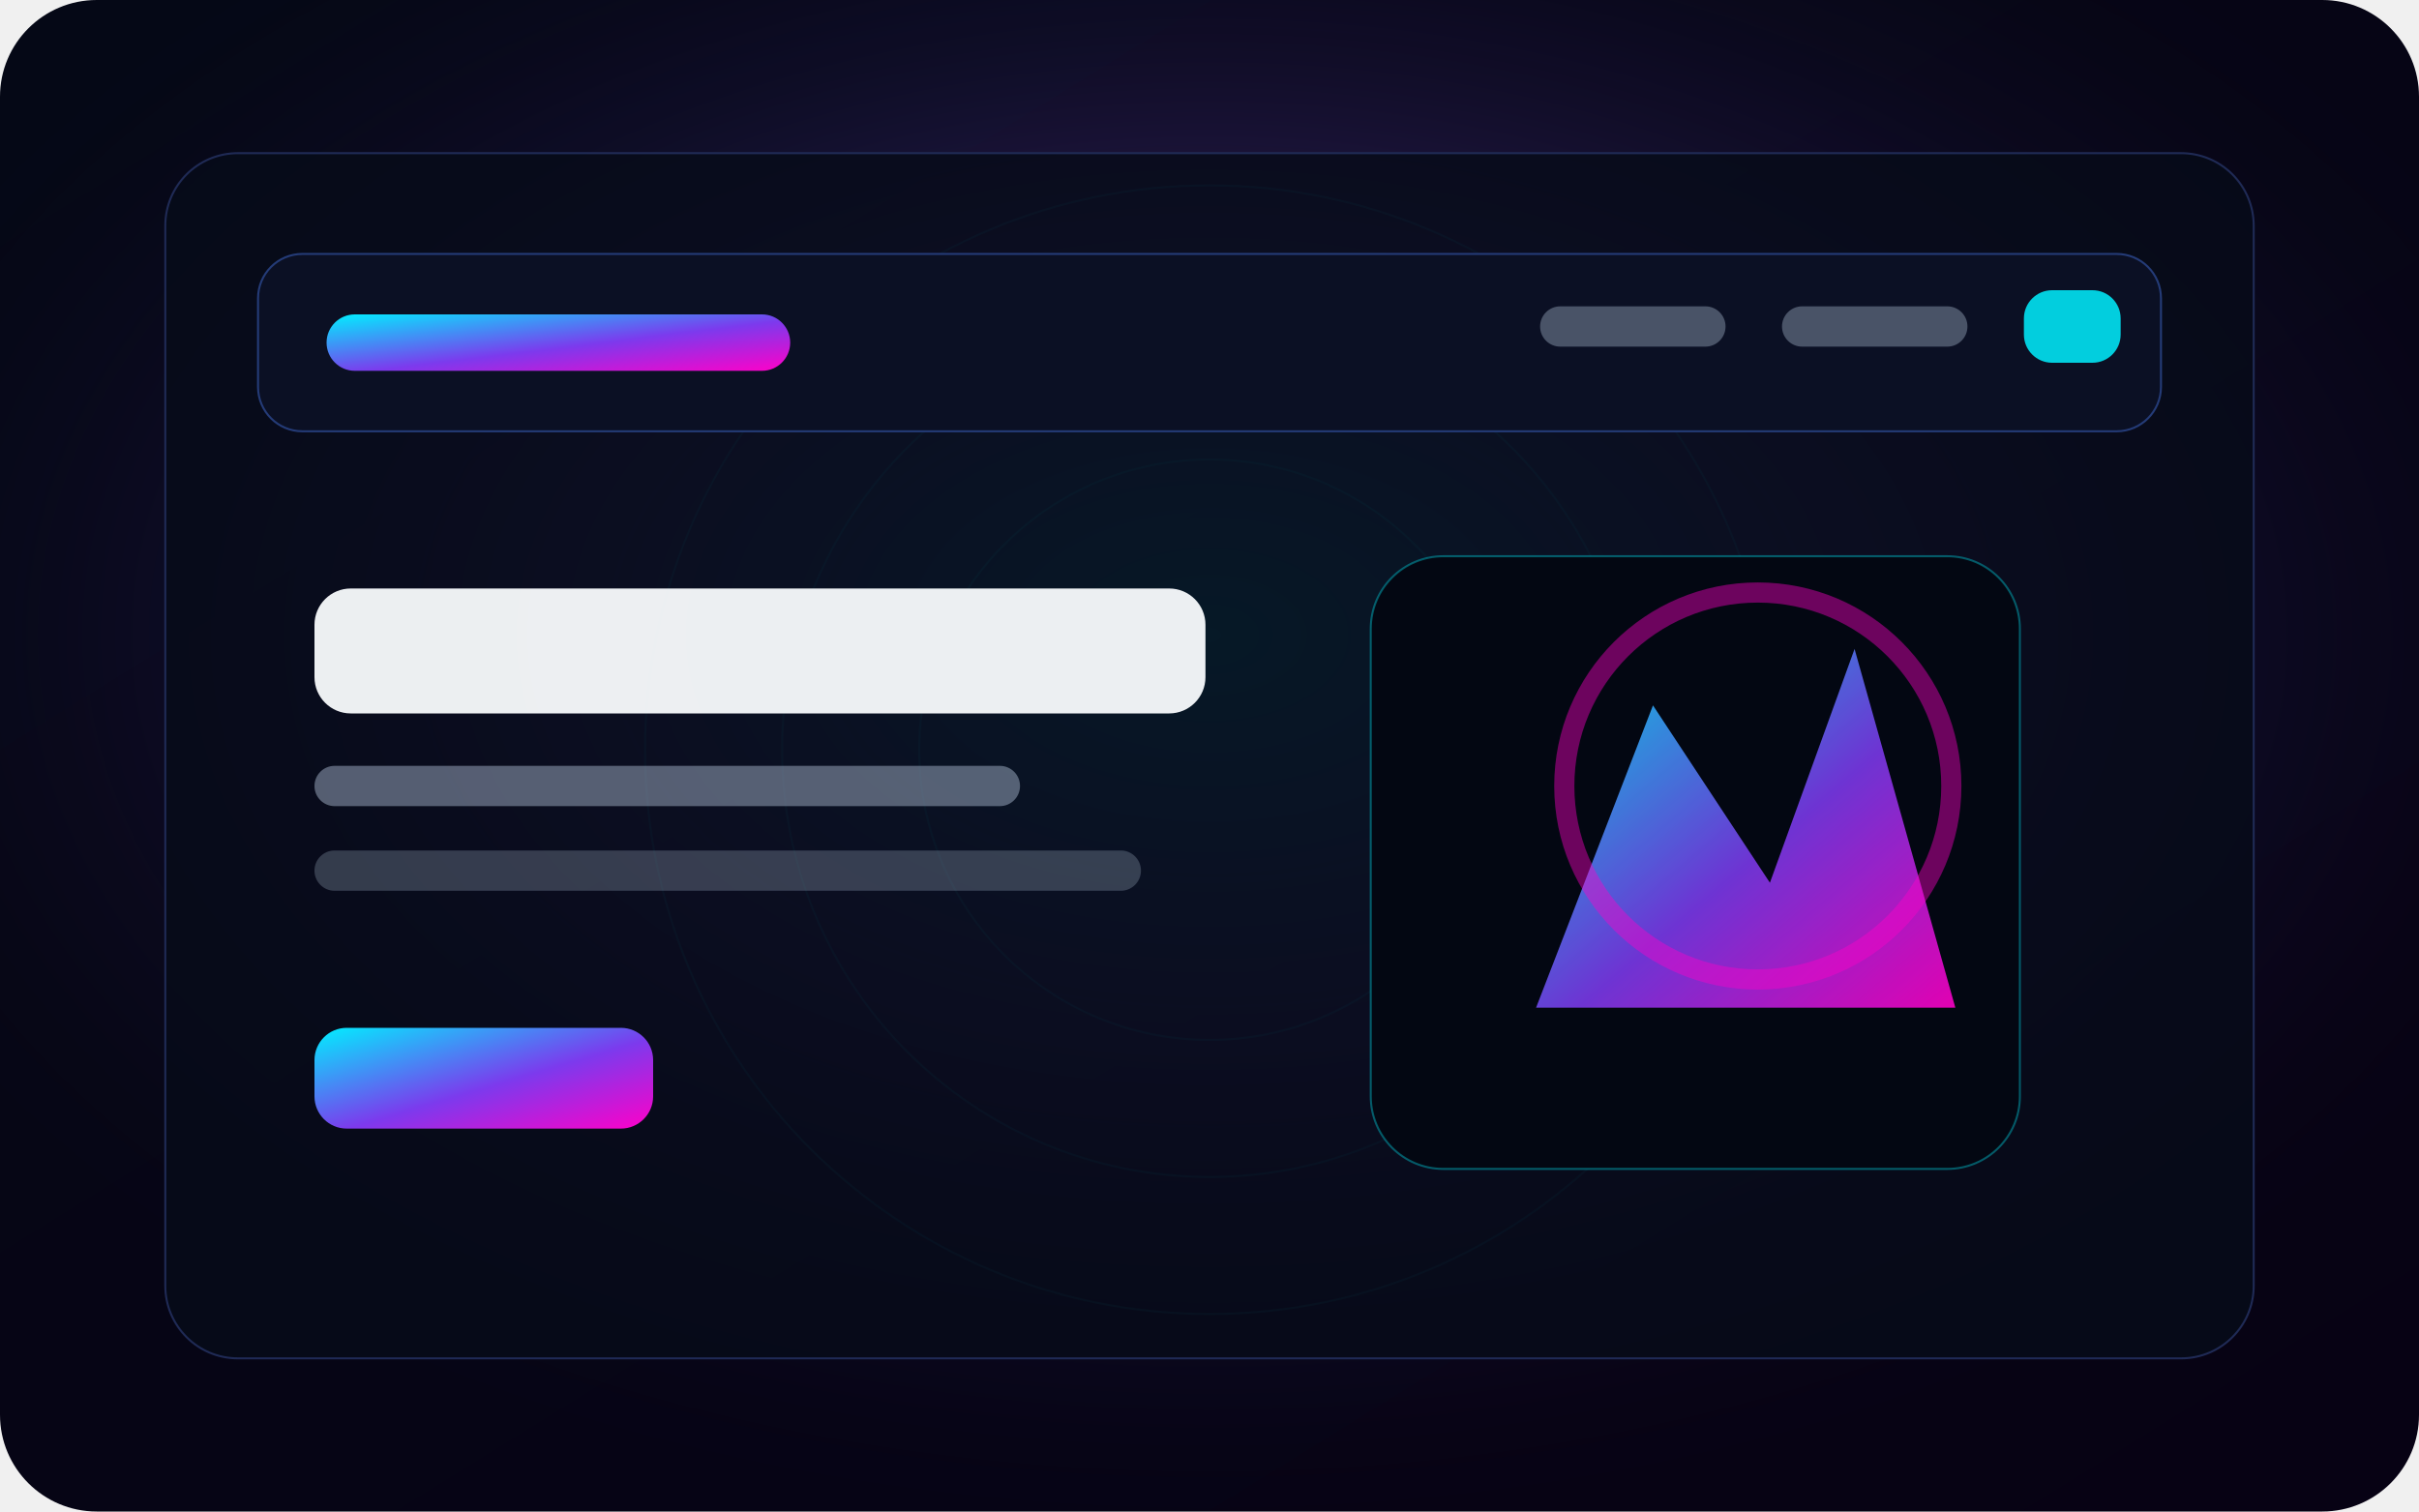
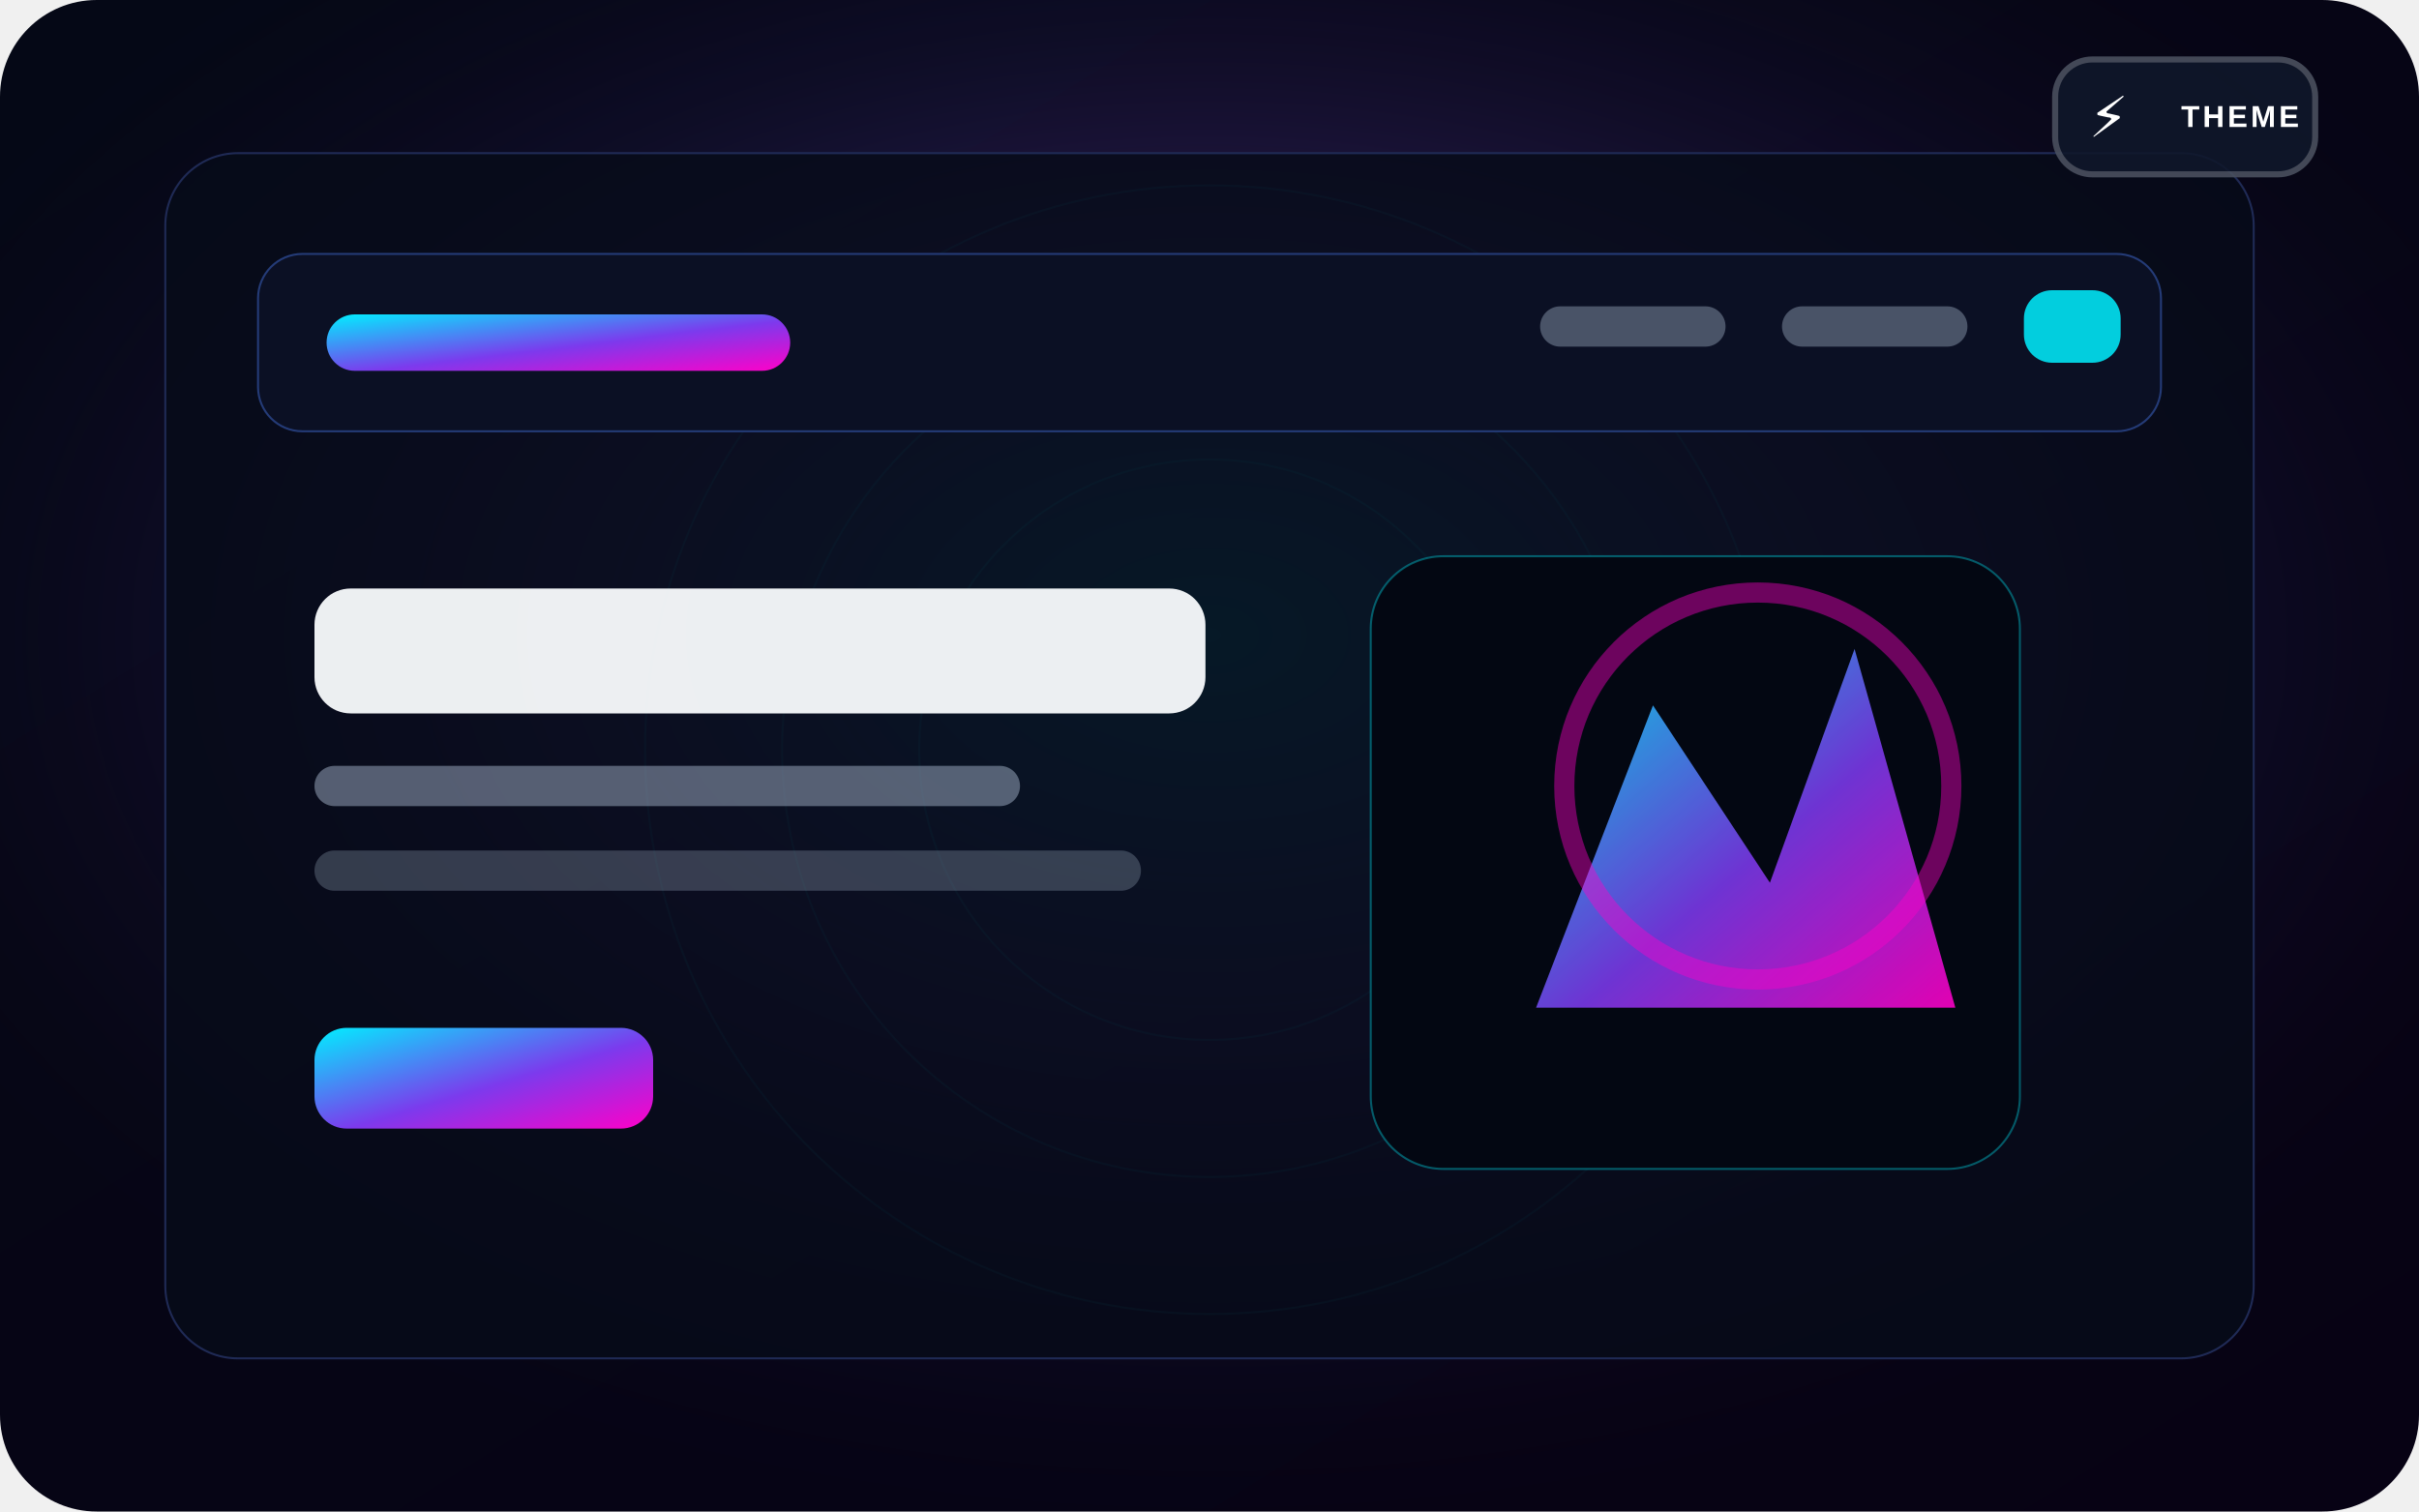
<svg xmlns="http://www.w3.org/2000/svg" width="1200" height="750" viewBox="0 0 1200 750" role="img" aria-label="Futuristic Cyber theme preview">
  <defs>
    <radialGradient id="orb" cx="50%" cy="42%" r="60%">
      <stop stop-color="#00f0ff" stop-opacity=".35" />
      <stop offset=".45" stop-color="#8b5cf6" stop-opacity=".20" />
      <stop offset="1" stop-color="#020617" stop-opacity="0" />
    </radialGradient>
    <linearGradient id="bg" x1="0" y1="0" x2="1" y2="1">
      <stop stop-color="#050816" />
      <stop offset="1" stop-color="#070214" />
    </linearGradient>
    <linearGradient id="cyber" x1="0" y1="0" x2="1" y2="1">
      <stop stop-color="#00f0ff" />
      <stop offset=".55" stop-color="#7c3aed" />
      <stop offset="1" stop-color="#ff00c8" />
    </linearGradient>
  </defs>
  <rect width="1200" height="750" rx="48" fill="url(#bg)" />
  <rect width="1200" height="750" rx="48" fill="url(#orb)" />
  <g fill="none" stroke="#00f0ff" stroke-opacity=".16">
    <circle cx="600" cy="372" r="280" />
    <circle cx="600" cy="372" r="212" />
    <circle cx="600" cy="372" r="144" />
  </g>
  <rect x="82" y="76" width="1036" height="598" rx="36" fill="#070b19" fill-opacity=".82" stroke="#1f2a55" />
  <rect x="128" y="126" width="944" height="88" rx="22" fill="#0b1024" stroke="#243b77" />
  <rect x="162" y="156" width="230" height="28" rx="14" fill="url(#cyber)" />
  <rect x="764" y="152" width="92" height="20" rx="10" fill="#94a3b8" opacity=".45" />
  <rect x="884" y="152" width="92" height="20" rx="10" fill="#94a3b8" opacity=".45" />
  <rect x="1004" y="144" width="48" height="36" rx="14" fill="#00f0ff" opacity=".85" />
  <rect x="156" y="292" width="442" height="62" rx="18" fill="#f8fafc" opacity=".95" />
  <rect x="156" y="380" width="350" height="20" rx="10" fill="#94a3b8" opacity=".55" />
  <rect x="156" y="422" width="410" height="20" rx="10" fill="#94a3b8" opacity=".32" />
  <rect x="156" y="510" width="168" height="50" rx="16" fill="url(#cyber)" />
  <rect x="680" y="276" width="322" height="304" rx="36" fill="#030712" stroke="#00f0ff" stroke-opacity=".35" />
  <path d="M762 500L820 350L878 438L920 322L970 500Z" fill="url(#cyber)" opacity=".88" />
  <circle cx="872" cy="390" r="96" fill="none" stroke="#ff00c8" stroke-opacity=".42" stroke-width="10" />
+   <g id="theme-preview-icon-badge" transform="translate(1018 28)">
+     <rect x="0" y="0" width="132" height="60" rx="20" fill="#0f172a" opacity="0.88" />
+     <rect x="1.5" y="1.5" width="129" height="57" rx="18.5" fill="none" stroke="#ffffff" stroke-opacity="0.22" stroke-width="3" />
+     <text x="28" y="40" text-anchor="middle" font-family="Arial, sans-serif" font-size="28" fill="#ffffff">⚡</text>
+     <text x="64" y="35" font-family="Arial, sans-serif" font-size="15" font-weight="700" letter-spacing="1.5" fill="#ffffff">THEME</text>
+   </g>
</svg>
